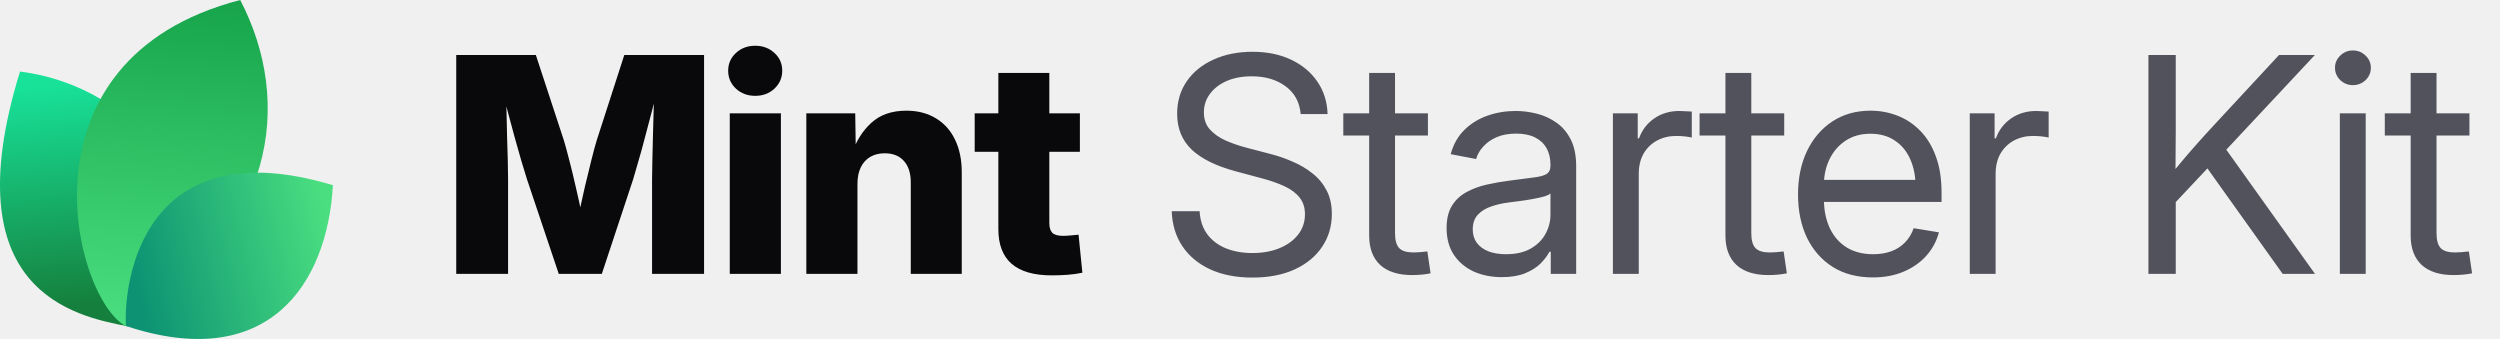
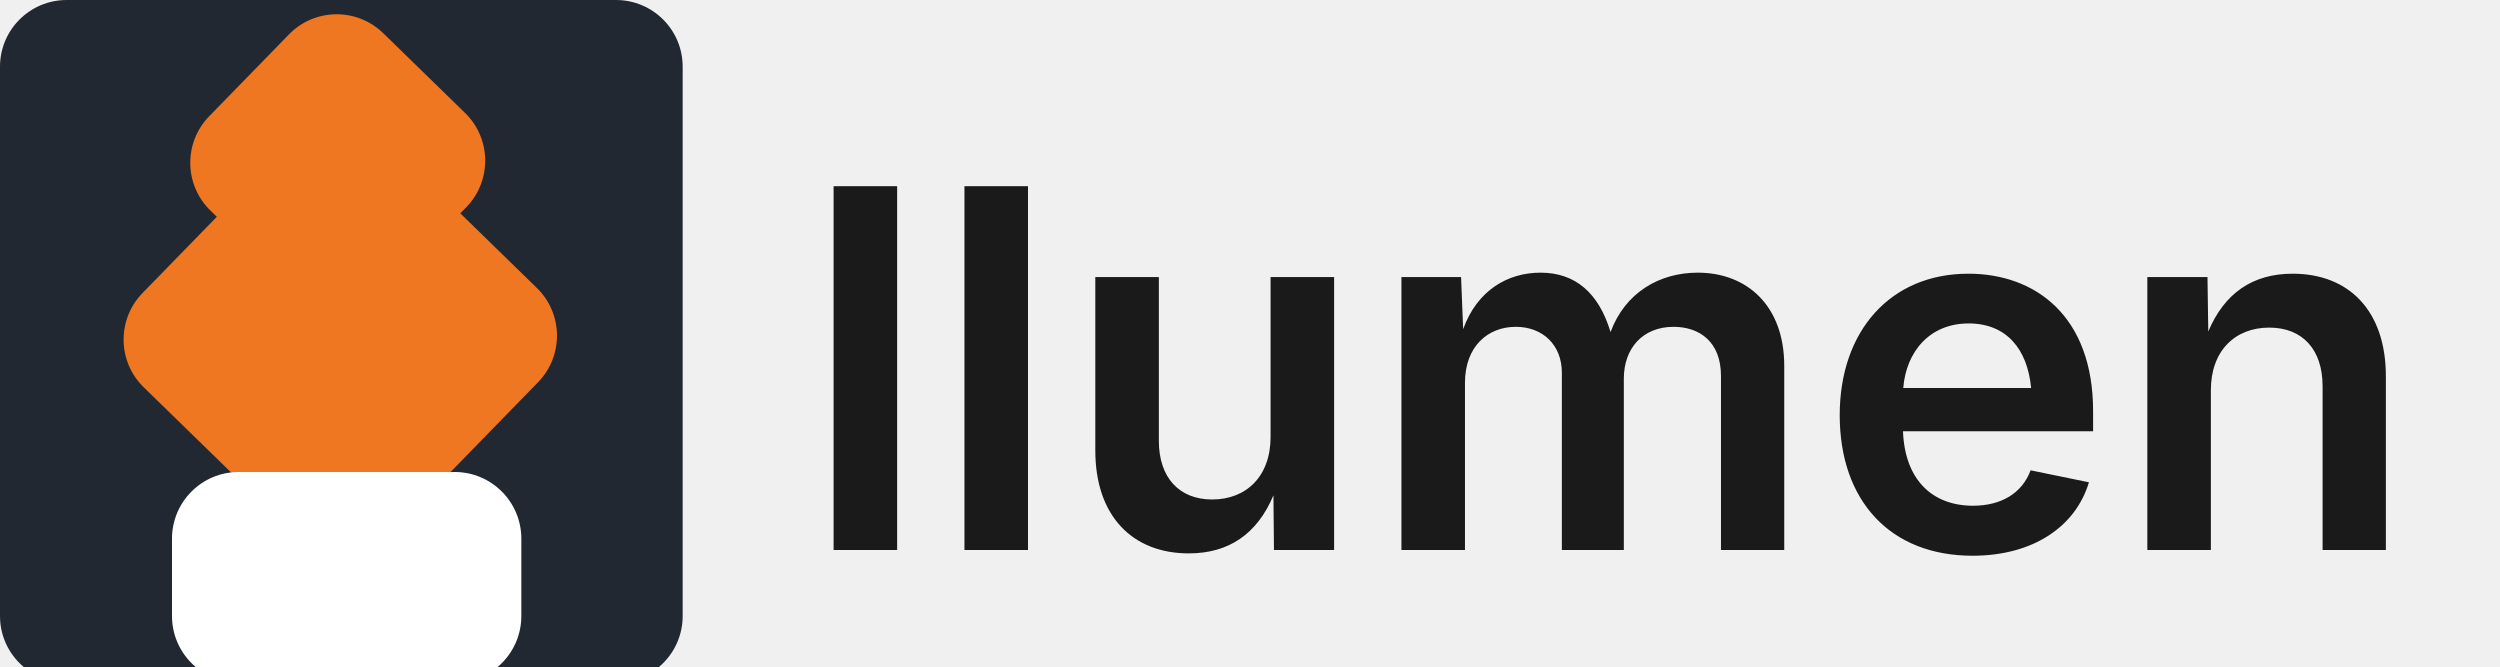
- <svg xmlns="http://www.w3.org/2000/svg" width="177" height="24" viewBox="0 0 177 24" fill="none">
-   <path d="M9.061 23.108C5.268 22.377 -3.391 20.627 1.417 5.064C9.634 6.099 16.973 14.064 9.061 23.108Z" fill="url(#paint0_linear_17557_2020)" />
-   <path d="M8.919 23.094C5.276 21.222 0.784 4.209 17.007 0C20.757 7.193 19.621 16.545 8.919 23.094Z" fill="url(#paint1_linear_17557_2020)" />
-   <path d="M8.914 23.079C8.735 19.882 10.159 9.085 23.57 13.111C23.181 20.123 18.984 26.418 8.914 23.079Z" fill="url(#paint2_linear_17557_2020)" />
-   <path d="M32.301 19.392V3.894H37.938L39.925 9.948C40.036 10.315 40.164 10.787 40.31 11.362C40.462 11.938 40.611 12.552 40.757 13.204C40.91 13.855 41.048 14.483 41.173 15.086C41.305 15.682 41.412 16.192 41.495 16.615H40.695C40.771 16.192 40.871 15.682 40.996 15.086C41.128 14.49 41.267 13.866 41.412 13.214C41.565 12.562 41.714 11.948 41.86 11.373C42.005 10.79 42.133 10.315 42.244 9.948L44.2 3.894H49.848V19.392H46.166V12.704C46.166 12.357 46.173 11.917 46.187 11.383C46.2 10.849 46.214 10.27 46.228 9.646C46.249 9.022 46.266 8.391 46.28 7.753C46.301 7.115 46.311 6.519 46.311 5.964H46.623C46.485 6.561 46.332 7.181 46.166 7.826C45.999 8.471 45.833 9.102 45.666 9.719C45.507 10.336 45.351 10.901 45.198 11.414C45.053 11.928 44.928 12.357 44.824 12.704L42.608 19.392H39.561L37.314 12.704C37.203 12.357 37.072 11.928 36.919 11.414C36.773 10.901 36.614 10.34 36.441 9.729C36.274 9.112 36.104 8.481 35.931 7.836C35.764 7.192 35.608 6.567 35.463 5.964H35.827C35.834 6.512 35.844 7.105 35.858 7.743C35.872 8.374 35.886 9.005 35.9 9.636C35.92 10.26 35.938 10.839 35.952 11.373C35.965 11.907 35.972 12.351 35.972 12.704V19.392H32.301ZM51.668 19.392V8.024H55.288V19.392H51.668ZM53.468 6.786C52.927 6.786 52.473 6.616 52.105 6.276C51.738 5.93 51.554 5.507 51.554 5.007C51.554 4.508 51.738 4.088 52.105 3.749C52.473 3.409 52.927 3.239 53.468 3.239C54.009 3.239 54.463 3.409 54.83 3.749C55.198 4.082 55.382 4.501 55.382 5.007C55.382 5.507 55.198 5.93 54.83 6.276C54.463 6.616 54.009 6.786 53.468 6.786ZM60.708 13.027V19.392H57.088V8.024H60.551L60.593 10.967H60.281C60.593 10.024 61.061 9.268 61.685 8.7C62.309 8.124 63.138 7.836 64.171 7.836C64.975 7.836 65.672 8.017 66.262 8.377C66.851 8.731 67.302 9.234 67.614 9.885C67.933 10.537 68.092 11.307 68.092 12.194V19.392H64.483V12.912C64.483 12.26 64.32 11.754 63.994 11.394C63.675 11.033 63.221 10.853 62.632 10.853C62.25 10.853 61.914 10.936 61.623 11.102C61.332 11.269 61.106 11.515 60.947 11.841C60.787 12.16 60.708 12.555 60.708 13.027ZM76.456 8.024V10.749H69.008V8.024H76.456ZM70.683 5.163H74.292V15.783C74.292 16.102 74.361 16.334 74.5 16.48C74.646 16.625 74.899 16.698 75.259 16.698C75.405 16.698 75.596 16.688 75.831 16.667C76.074 16.646 76.251 16.629 76.362 16.615L76.632 19.309C76.313 19.378 75.963 19.427 75.582 19.455C75.207 19.482 74.836 19.496 74.469 19.496C73.2 19.496 72.25 19.222 71.619 18.674C70.995 18.127 70.683 17.308 70.683 16.22V5.163Z" fill="#09090B" />
-   <path d="M88.667 19.652C87.523 19.652 86.528 19.458 85.682 19.07C84.843 18.681 84.188 18.137 83.716 17.437C83.245 16.736 82.992 15.908 82.957 14.951H84.933C84.968 15.596 85.148 16.14 85.474 16.584C85.8 17.021 86.24 17.354 86.795 17.582C87.35 17.804 87.974 17.915 88.667 17.915C89.388 17.915 90.026 17.801 90.581 17.572C91.143 17.343 91.583 17.024 91.902 16.615C92.228 16.199 92.391 15.717 92.391 15.169C92.391 14.698 92.266 14.306 92.017 13.994C91.767 13.675 91.413 13.408 90.956 13.193C90.498 12.978 89.954 12.787 89.323 12.621L87.502 12.132C86.123 11.765 85.082 11.255 84.382 10.603C83.689 9.944 83.342 9.095 83.342 8.055C83.342 7.174 83.571 6.404 84.028 5.746C84.486 5.087 85.117 4.577 85.921 4.217C86.726 3.849 87.645 3.666 88.678 3.666C89.718 3.666 90.63 3.853 91.413 4.227C92.204 4.602 92.824 5.122 93.275 5.787C93.726 6.446 93.965 7.209 93.993 8.076H92.089C92.013 7.23 91.656 6.574 91.018 6.11C90.387 5.638 89.586 5.403 88.615 5.403C87.95 5.403 87.36 5.513 86.847 5.735C86.341 5.957 85.946 6.262 85.661 6.651C85.377 7.032 85.235 7.469 85.235 7.961C85.235 8.447 85.377 8.849 85.661 9.168C85.946 9.48 86.317 9.74 86.774 9.948C87.232 10.149 87.724 10.319 88.251 10.457L89.884 10.884C90.439 11.023 90.977 11.206 91.496 11.435C92.023 11.657 92.495 11.934 92.911 12.267C93.334 12.593 93.67 12.995 93.92 13.474C94.17 13.945 94.294 14.504 94.294 15.149C94.294 16.015 94.066 16.788 93.608 17.468C93.157 18.148 92.512 18.681 91.673 19.07C90.834 19.458 89.832 19.652 88.667 19.652ZM101.097 8.024V9.594H95.106V8.024H101.097ZM96.937 5.163H98.767V16.521C98.767 17 98.865 17.347 99.059 17.562C99.26 17.77 99.6 17.874 100.078 17.874C100.21 17.874 100.366 17.867 100.546 17.853C100.733 17.832 100.903 17.815 101.056 17.801L101.285 19.351C101.097 19.392 100.886 19.423 100.65 19.444C100.414 19.465 100.189 19.475 99.974 19.475C98.996 19.475 98.244 19.236 97.717 18.758C97.197 18.272 96.937 17.579 96.937 16.677V5.163ZM106.33 19.621C105.595 19.621 104.932 19.489 104.343 19.226C103.754 18.955 103.285 18.564 102.939 18.05C102.592 17.53 102.419 16.896 102.419 16.147C102.419 15.495 102.547 14.965 102.804 14.556C103.06 14.146 103.403 13.828 103.833 13.599C104.263 13.363 104.742 13.186 105.269 13.068C105.796 12.95 106.333 12.857 106.881 12.787C107.574 12.69 108.132 12.617 108.555 12.569C108.978 12.52 109.287 12.441 109.481 12.33C109.675 12.212 109.772 12.014 109.772 11.737V11.654C109.772 11.203 109.679 10.815 109.492 10.489C109.311 10.163 109.041 9.91 108.68 9.729C108.32 9.549 107.872 9.459 107.338 9.459C106.805 9.459 106.34 9.546 105.945 9.719C105.556 9.892 105.241 10.118 104.998 10.395C104.755 10.665 104.593 10.953 104.509 11.258L102.71 10.915C102.897 10.222 103.22 9.65 103.677 9.199C104.135 8.748 104.679 8.412 105.31 8.19C105.941 7.968 106.607 7.857 107.307 7.857C107.8 7.857 108.295 7.92 108.795 8.044C109.301 8.169 109.765 8.381 110.188 8.679C110.611 8.97 110.951 9.369 111.208 9.875C111.464 10.374 111.593 11.005 111.593 11.768V19.392H109.793V17.822H109.7C109.568 18.085 109.363 18.359 109.086 18.643C108.809 18.921 108.444 19.153 107.994 19.34C107.543 19.527 106.988 19.621 106.33 19.621ZM106.621 17.998C107.321 17.998 107.904 17.867 108.368 17.603C108.84 17.333 109.19 16.986 109.419 16.563C109.654 16.133 109.772 15.682 109.772 15.211V13.692C109.703 13.769 109.554 13.841 109.325 13.911C109.096 13.973 108.829 14.032 108.524 14.088C108.226 14.143 107.921 14.192 107.609 14.233C107.304 14.275 107.033 14.309 106.798 14.337C106.354 14.393 105.938 14.49 105.549 14.628C105.168 14.76 104.86 14.954 104.624 15.211C104.388 15.467 104.27 15.811 104.27 16.241C104.27 16.615 104.367 16.934 104.561 17.198C104.762 17.461 105.04 17.662 105.393 17.801C105.747 17.933 106.156 17.998 106.621 17.998ZM114.193 19.392V8.024H115.951V9.792H116.045C116.253 9.209 116.61 8.741 117.116 8.388C117.622 8.034 118.219 7.857 118.905 7.857C119.058 7.857 119.217 7.864 119.384 7.878C119.55 7.885 119.682 7.892 119.779 7.899V9.74C119.716 9.719 119.578 9.695 119.363 9.667C119.155 9.639 118.922 9.625 118.666 9.625C118.174 9.625 117.726 9.733 117.324 9.948C116.922 10.163 116.603 10.471 116.367 10.874C116.138 11.276 116.024 11.758 116.024 12.319V19.392H114.193ZM126.322 8.024V9.594H120.33V8.024H126.322ZM122.161 5.163H123.992V16.521C123.992 17 124.089 17.347 124.283 17.562C124.484 17.77 124.824 17.874 125.302 17.874C125.434 17.874 125.59 17.867 125.77 17.853C125.958 17.832 126.127 17.815 126.28 17.801L126.509 19.351C126.322 19.392 126.11 19.423 125.874 19.444C125.639 19.465 125.413 19.475 125.198 19.475C124.221 19.475 123.468 19.236 122.941 18.758C122.421 18.272 122.161 17.579 122.161 16.677V5.163ZM132.604 19.642C131.502 19.642 130.555 19.396 129.765 18.903C128.974 18.404 128.364 17.714 127.934 16.834C127.511 15.946 127.3 14.927 127.3 13.775C127.3 12.611 127.511 11.584 127.934 10.697C128.364 9.802 128.964 9.102 129.734 8.596C130.51 8.089 131.408 7.836 132.428 7.836C133.1 7.836 133.738 7.954 134.341 8.19C134.952 8.426 135.489 8.783 135.954 9.261C136.425 9.74 136.793 10.343 137.056 11.071C137.327 11.792 137.462 12.645 137.462 13.63V14.296H128.433V12.735H136.463L135.631 13.297C135.631 12.541 135.506 11.876 135.257 11.3C135.007 10.725 134.643 10.277 134.165 9.958C133.686 9.632 133.107 9.469 132.428 9.469C131.748 9.469 131.162 9.632 130.67 9.958C130.177 10.284 129.796 10.725 129.526 11.279C129.262 11.827 129.13 12.441 129.13 13.12V14.046C129.13 14.864 129.273 15.572 129.557 16.168C129.841 16.757 130.243 17.211 130.763 17.53C131.283 17.842 131.901 17.998 132.615 17.998C133.093 17.998 133.523 17.929 133.905 17.79C134.293 17.645 134.619 17.433 134.882 17.156C135.153 16.879 135.354 16.546 135.486 16.157L137.275 16.449C137.108 17.08 136.81 17.634 136.38 18.113C135.95 18.591 135.413 18.966 134.768 19.236C134.123 19.507 133.402 19.642 132.604 19.642ZM139.459 19.392V8.024H141.217V9.792H141.311C141.519 9.209 141.876 8.741 142.382 8.388C142.888 8.034 143.485 7.857 144.171 7.857C144.324 7.857 144.483 7.864 144.649 7.878C144.816 7.885 144.948 7.892 145.045 7.899V9.74C144.982 9.719 144.844 9.695 144.629 9.667C144.421 9.639 144.188 9.625 143.932 9.625C143.439 9.625 142.992 9.733 142.59 9.948C142.188 10.163 141.869 10.471 141.633 10.874C141.404 11.276 141.29 11.758 141.29 12.319V19.392H139.459ZM153.429 14.961V12.715C153.783 12.257 154.136 11.82 154.49 11.404C154.844 10.981 155.204 10.565 155.572 10.156C155.939 9.74 156.314 9.327 156.695 8.918L161.355 3.894H163.893L157.277 10.967H157.184L153.429 14.961ZM152.108 19.392V3.894H154.043V9.241L154.022 12.559L154.043 13.505V19.392H152.108ZM161.615 19.392L155.967 11.477L157.173 9.969L163.903 19.392H161.615ZM165.661 19.392V8.024H167.492V19.392H165.661ZM166.587 6.027C166.24 6.027 165.942 5.909 165.692 5.673C165.443 5.43 165.318 5.139 165.318 4.799C165.318 4.459 165.443 4.172 165.692 3.936C165.942 3.693 166.24 3.572 166.587 3.572C166.934 3.572 167.232 3.693 167.482 3.936C167.731 4.172 167.856 4.459 167.856 4.799C167.856 5.139 167.731 5.43 167.482 5.673C167.232 5.909 166.934 6.027 166.587 6.027ZM174.836 8.024V9.594H168.844V8.024H174.836ZM170.675 5.163H172.506V16.521C172.506 17 172.603 17.347 172.797 17.562C172.998 17.77 173.338 17.874 173.816 17.874C173.948 17.874 174.104 17.867 174.284 17.853C174.472 17.832 174.641 17.815 174.794 17.801L175.023 19.351C174.836 19.392 174.624 19.423 174.388 19.444C174.153 19.465 173.927 19.475 173.712 19.475C172.735 19.475 171.982 19.236 171.455 18.758C170.935 18.272 170.675 17.579 170.675 16.677V5.163Z" fill="#52525C" />
-   <defs>
-     <linearGradient id="paint0_linear_17557_2020" x1="3.776" y1="5.916" x2="5.232" y2="21.559" gradientUnits="userSpaceOnUse">
-       <stop stop-color="#18E299" />
-       <stop offset="1" stop-color="#15803D" />
-     </linearGradient>
-     <linearGradient id="paint1_linear_17557_2020" x1="12.171" y1="-0.718" x2="10.19" y2="22.983" gradientUnits="userSpaceOnUse">
-       <stop stop-color="#16A34A" />
-       <stop offset="1" stop-color="#4ADE80" />
-     </linearGradient>
-     <linearGradient id="paint2_linear_17557_2020" x1="23.133" y1="15.353" x2="9.338" y2="18.52" gradientUnits="userSpaceOnUse">
-       <stop stop-color="#4ADE80" />
-       <stop offset="1" stop-color="#0D9373" />
-     </linearGradient>
-   </defs>
+ <svg xmlns="http://www.w3.org/2000/svg" width="150" height="40" viewBox="0 0 150 40">
+   <g transform="scale(0.08)">
+     <rect width="512" height="512" rx="50" fill="#222831" />
+     <rect x="252.857" y="70" width="259.137" height="259.137" rx="50" transform="rotate(44.2602 252.857 70)" fill="#EF7722" />
+     <rect x="251.61" y="-10" width="185.71" height="185.71" rx="50" transform="rotate(44.2602 251.61 -10)" fill="#EF7722" />
+     <rect x="129" y="354" width="262" height="158" rx="50" fill="white" />
+   </g>
+   <text x="48" y="33" font-family="system-ui, -apple-system, sans-serif" font-size="30" font-weight="600" fill="#1a1a1a">llumen</text>
</svg>
